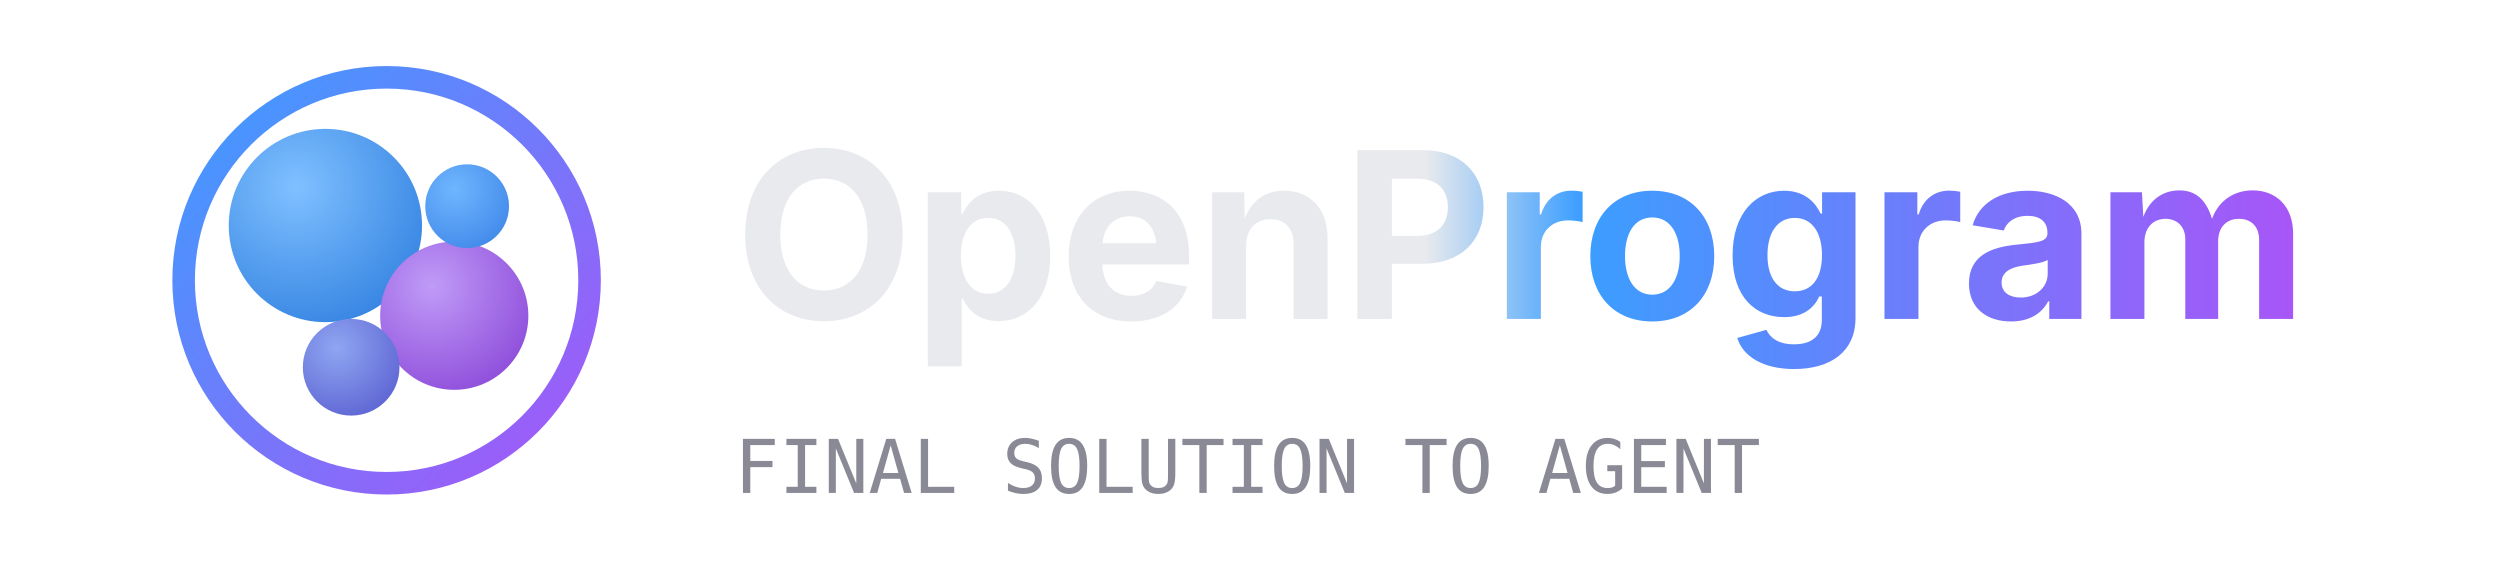
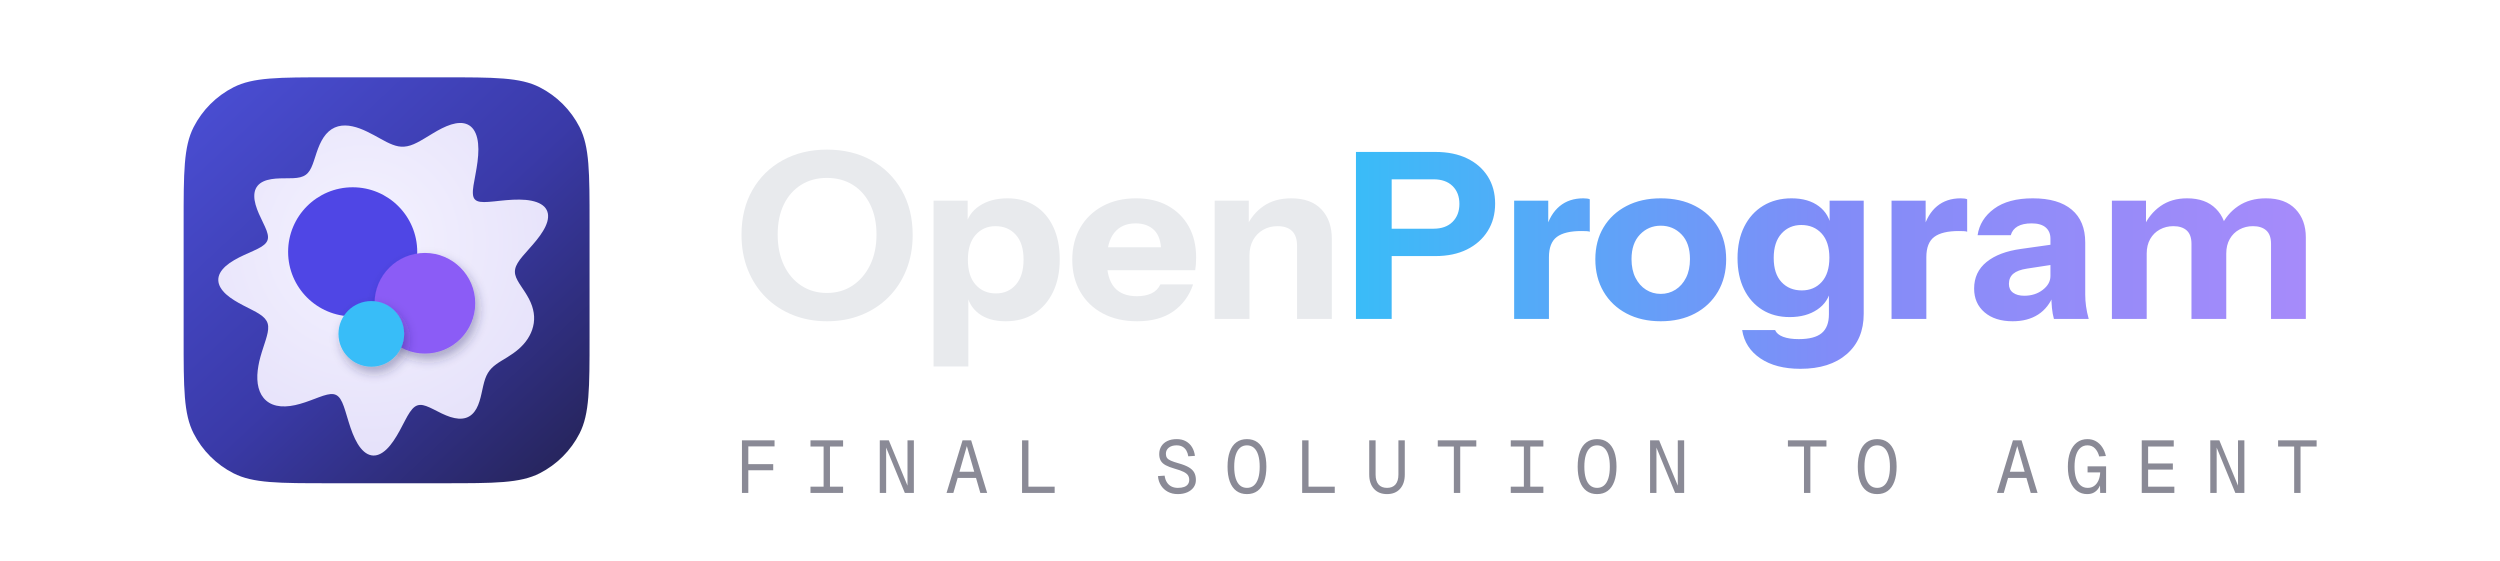
- <svg xmlns="http://www.w3.org/2000/svg" width="776" height="174" viewBox="0 33 776 174">
+ <svg xmlns="http://www.w3.org/2000/svg" width="776" height="174" viewBox="0 33 776 174" role="img" aria-label="OpenProgram">
  <defs>
-     <linearGradient id="op-ring" x1="0" y1="0" x2="1" y2="1">
-       <stop offset="0" stop-color="#3B9EFF" />
-       <stop offset="1" stop-color="#A855F7" />
+     <linearGradient id="op-dark-tile" x1="120" y1="90" x2="930" y2="960" gradientUnits="userSpaceOnUse">
+       <stop offset="0" stop-color="#4B4FD6" />
+       <stop offset="0.5" stop-color="#3A3AA8" />
+       <stop offset="1" stop-color="#23214F" />
    </linearGradient>
-     <linearGradient id="op-wm" x1="0" y1="0" x2="1" y2="0">
-       <stop offset="0" stop-color="#E8EAED" />
-       <stop offset="0.44" stop-color="#E8EAED" />
-       <stop offset="0.54" stop-color="#3B9EFF" />
-       <stop offset="1" stop-color="#A855F7" />
+     <radialGradient id="op-dark-cell" cx="112.7" cy="108.1" r="64.2" gradientUnits="userSpaceOnUse">
+       <stop offset="0" stop-color="#F4F2FF" />
+       <stop offset="1" stop-color="#E6E2FA" />
+     </radialGradient>
+     <filter id="op-dark-ds" x="-40%" y="-40%" width="180%" height="180%">
+       <feDropShadow dx="0.92" dy="1.83" stdDeviation="1.68" flood-color="#2a2560" flood-opacity="0.35" />
+     </filter>
+     <linearGradient id="op-dark-wm" x1="417.3" y1="0" x2="719.6" y2="0" gradientUnits="userSpaceOnUse">
+       <stop offset="0" stop-color="#38BDF8" />
+       <stop offset="0.5" stop-color="#818CF8" />
+       <stop offset="1" stop-color="#A78BFA" />
    </linearGradient>
-     <radialGradient id="op-bA" cx="0.35" cy="0.3" r="0.85">
-       <stop offset="0" stop-color="#7FC0FF" />
-       <stop offset="1" stop-color="#2F7FE0" />
-     </radialGradient>
-     <radialGradient id="op-bB" cx="0.35" cy="0.3" r="0.85">
-       <stop offset="0" stop-color="#C09BF7" />
-       <stop offset="1" stop-color="#8A46D8" />
-     </radialGradient>
-     <radialGradient id="op-bC" cx="0.35" cy="0.3" r="0.85">
-       <stop offset="0" stop-color="#8FA6F2" />
-       <stop offset="1" stop-color="#5A5FD0" />
-     </radialGradient>
-     <radialGradient id="op-bD" cx="0.35" cy="0.3" r="0.85">
-       <stop offset="0" stop-color="#6FB6FF" />
-       <stop offset="1" stop-color="#3E86E8" />
-     </radialGradient>
-     <clipPath id="op-in">
-       <circle cx="120" cy="120" r="60" />
-     </clipPath>
  </defs>
-   <circle cx="120" cy="120" r="63" fill="none" stroke="url(#op-ring)" stroke-width="7" />
-   <g clip-path="url(#op-in)">
-     <circle cx="101" cy="103" r="30" fill="url(#op-bA)" />
-     <circle cx="141" cy="131" r="23" fill="url(#op-bB)" />
-     <circle cx="109" cy="147" r="15" fill="url(#op-bC)" />
-     <circle cx="145" cy="97" r="13" fill="url(#op-bD)" />
-   </g>
-   <text x="228" y="132" font-family="Instrument Sans, -apple-system, sans-serif" font-weight="700" font-size="72" fill="url(#op-wm)">OpenProgram</text>
-   <text x="228" y="186" font-family="Geist Mono, ui-monospace, monospace" font-size="23" textLength="492" lengthAdjust="spacing" fill="#8A8A96">FINAL SOLUTION TO AGENT</text>
+   <path d="M627.36 100c103.83 0 155.75 0 195.41 20.21a185.4 185.4 0 0 1 81.02 81.02c20.21 39.66 20.21 91.58 20.21 195.41L924 627.36c0 103.83 0 155.75 -20.21 195.41a185.4 185.4 0 0 1 -81.02 81.02c-39.66 20.21 -91.58 20.21 -195.41 20.21L396.64 924c-103.83 0 -155.75 0 -195.41 -20.21a185.4 185.4 0 0 1 -81.02 -81.02c-20.21 -39.66 -20.21 -91.58 -20.21 -195.41L100 396.64c0 -103.83 0 -155.75 20.21 -195.41a185.4 185.4 0 0 1 81.02 -81.02c39.66 -20.21 91.58 -20.21 195.41 -20.21Z" transform="translate(41.709 41.709) scale(0.15291)" fill="url(#op-dark-tile)" />
+   <path d="M166.56 107.52C165.82 108.45 165.03 109.34 164.28 110.18C163.53 111.02 162.82 111.82 162.20 112.56C161.58 113.30 161.06 113.99 160.68 114.64C160.29 115.30 160.03 115.91 159.91 116.51C159.79 117.10 159.80 117.68 159.93 118.26C160.06 118.83 160.30 119.41 160.62 120.00C160.93 120.59 161.32 121.20 161.74 121.82C162.15 122.45 162.59 123.10 163.02 123.76C163.45 124.43 163.85 125.12 164.22 125.82C164.58 126.52 164.89 127.24 165.14 127.96C165.38 128.68 165.56 129.40 165.67 130.13C165.78 130.85 165.82 131.56 165.78 132.27C165.75 132.97 165.65 133.67 165.48 134.34C165.32 135.02 165.09 135.67 164.81 136.31C164.53 136.95 164.19 137.56 163.81 138.15C163.43 138.74 163.00 139.30 162.53 139.83C162.05 140.36 161.54 140.87 161.00 141.34C160.46 141.82 159.88 142.26 159.29 142.68C158.70 143.10 158.09 143.50 157.48 143.88C156.87 144.25 156.26 144.62 155.67 144.98C155.09 145.34 154.52 145.70 154.00 146.09C153.47 146.47 152.99 146.88 152.56 147.32C152.13 147.77 151.75 148.26 151.43 148.80C151.10 149.34 150.83 149.94 150.60 150.60C150.37 151.26 150.18 151.98 150.00 152.74C149.82 153.50 149.66 154.31 149.47 155.12C149.29 155.94 149.09 156.77 148.83 157.57C148.58 158.37 148.27 159.14 147.89 159.83C147.51 160.52 147.05 161.12 146.51 161.61C145.97 162.10 145.35 162.47 144.65 162.69C143.95 162.91 143.18 163.00 142.36 162.95C141.54 162.89 140.67 162.71 139.78 162.43C138.90 162.14 138.00 161.76 137.13 161.35C136.25 160.93 135.39 160.48 134.59 160.07C133.78 159.67 133.02 159.30 132.31 159.05C131.61 158.79 130.96 158.66 130.37 158.69C129.77 158.71 129.22 158.91 128.71 159.28C128.19 159.66 127.71 160.22 127.22 160.94C126.73 161.66 126.24 162.54 125.73 163.52C125.21 164.49 124.67 165.57 124.08 166.65C123.49 167.73 122.86 168.81 122.17 169.81C121.49 170.81 120.76 171.72 120.00 172.45C119.24 173.18 118.44 173.74 117.64 174.06C116.84 174.39 116.03 174.48 115.25 174.33C114.46 174.18 113.71 173.79 113.00 173.18C112.29 172.57 111.64 171.76 111.04 170.79C110.45 169.82 109.93 168.71 109.46 167.55C108.99 166.38 108.59 165.16 108.22 163.97C107.85 162.78 107.52 161.63 107.20 160.60C106.88 159.56 106.56 158.64 106.21 157.88C105.86 157.12 105.49 156.53 105.04 156.11C104.60 155.69 104.10 155.44 103.52 155.35C102.93 155.26 102.27 155.32 101.52 155.50C100.78 155.67 99.95 155.95 99.05 156.28C98.16 156.61 97.20 156.99 96.20 157.35C95.21 157.72 94.17 158.07 93.14 158.36C92.10 158.66 91.06 158.89 90.06 159.02C89.06 159.15 88.09 159.19 87.18 159.12C86.27 159.04 85.43 158.86 84.66 158.56C83.90 158.27 83.22 157.86 82.64 157.36C82.05 156.86 81.56 156.26 81.16 155.59C80.77 154.91 80.46 154.16 80.25 153.35C80.04 152.54 79.92 151.68 79.88 150.78C79.84 149.89 79.88 148.96 79.99 148.02C80.10 147.07 80.27 146.12 80.48 145.17C80.70 144.23 80.96 143.29 81.24 142.38C81.52 141.47 81.81 140.58 82.09 139.74C82.37 138.89 82.63 138.09 82.83 137.33C83.03 136.58 83.18 135.88 83.23 135.23C83.29 134.58 83.25 133.98 83.09 133.43C82.93 132.88 82.65 132.38 82.24 131.90C81.83 131.43 81.29 130.99 80.63 130.55C79.97 130.11 79.19 129.68 78.33 129.24C77.47 128.79 76.53 128.33 75.57 127.83C74.62 127.34 73.64 126.80 72.72 126.22C71.80 125.65 70.94 125.02 70.20 124.36C69.47 123.69 68.86 122.98 68.44 122.25C68.02 121.52 67.78 120.76 67.76 120.00C67.73 119.24 67.92 118.48 68.31 117.74C68.70 117.01 69.29 116.30 70.03 115.63C70.78 114.96 71.67 114.34 72.65 113.77C73.62 113.19 74.67 112.67 75.71 112.19C76.75 111.71 77.77 111.27 78.70 110.84C79.63 110.42 80.47 110.01 81.14 109.59C81.82 109.16 82.34 108.72 82.68 108.23C83.03 107.75 83.19 107.21 83.19 106.60C83.18 105.99 83.02 105.32 82.75 104.57C82.47 103.82 82.09 103.00 81.66 102.12C81.24 101.25 80.79 100.32 80.37 99.37C79.96 98.42 79.59 97.46 79.33 96.52C79.07 95.58 78.92 94.67 78.93 93.83C78.93 92.99 79.08 92.23 79.39 91.57C79.70 90.90 80.17 90.35 80.77 89.90C81.37 89.46 82.11 89.12 82.92 88.89C83.74 88.66 84.64 88.52 85.56 88.44C86.49 88.37 87.43 88.35 88.35 88.35C89.26 88.34 90.15 88.35 90.96 88.31C91.78 88.27 92.52 88.19 93.17 88.03C93.83 87.87 94.40 87.62 94.89 87.27C95.38 86.93 95.79 86.47 96.14 85.92C96.49 85.37 96.79 84.72 97.06 83.99C97.34 83.27 97.59 82.47 97.86 81.64C98.12 80.82 98.40 79.96 98.72 79.12C99.04 78.28 99.40 77.46 99.81 76.70C100.22 75.94 100.69 75.24 101.21 74.63C101.73 74.03 102.31 73.52 102.93 73.11C103.56 72.71 104.23 72.41 104.93 72.22C105.64 72.03 106.37 71.94 107.12 71.95C107.88 71.95 108.64 72.05 109.41 72.22C110.17 72.38 110.94 72.61 111.69 72.89C112.45 73.17 113.20 73.50 113.92 73.85C114.65 74.19 115.36 74.57 116.06 74.94C116.75 75.31 117.43 75.69 118.08 76.05C118.74 76.42 119.38 76.76 120.00 77.08C120.62 77.39 121.23 77.67 121.84 77.90C122.44 78.13 123.04 78.31 123.64 78.42C124.24 78.53 124.84 78.57 125.46 78.52C126.08 78.48 126.72 78.35 127.38 78.14C128.05 77.93 128.74 77.63 129.48 77.25C130.21 76.88 130.99 76.43 131.81 75.94C132.62 75.45 133.49 74.91 134.39 74.38C135.28 73.84 136.22 73.31 137.17 72.83C138.12 72.36 139.08 71.95 140.03 71.65C140.97 71.36 141.90 71.18 142.77 71.17C143.64 71.15 144.45 71.31 145.17 71.65C145.89 71.99 146.51 72.52 147.01 73.23C147.50 73.94 147.88 74.83 148.12 75.86C148.37 76.89 148.48 78.07 148.49 79.32C148.49 80.57 148.39 81.90 148.22 83.23C148.05 84.55 147.82 85.88 147.59 87.12C147.36 88.37 147.13 89.54 146.97 90.57C146.81 91.60 146.73 92.49 146.79 93.21C146.84 93.94 147.03 94.50 147.40 94.89C147.77 95.29 148.31 95.53 149.03 95.64C149.76 95.75 150.67 95.74 151.72 95.66C152.77 95.59 153.97 95.45 155.26 95.31C156.54 95.18 157.90 95.05 159.26 94.99C160.61 94.93 161.96 94.94 163.21 95.05C164.46 95.17 165.61 95.40 166.59 95.75C167.56 96.10 168.37 96.58 168.96 97.17C169.54 97.77 169.91 98.47 170.06 99.27C170.20 100.06 170.13 100.93 169.87 101.85C169.60 102.77 169.15 103.73 168.57 104.68C168.00 105.64 167.30 106.60 166.56 107.52Z" fill="url(#op-dark-cell)" />
+   <circle cx="109.47" cy="111.17" r="20.04" fill="#4F46E5" />
+   <circle cx="131.89" cy="127.13" r="15.62" fill="#8B5CF6" filter="url(#op-dark-ds)" />
+   <circle cx="115.25" cy="136.64" r="10.19" fill="#38BDF8" filter="url(#op-dark-ds)" />
+   <path d="M256.728 132.72Q250.968 132.72 246.108 130.776Q241.248 128.832 237.684 125.268Q234.12 121.704 232.14 116.772Q230.16 111.84 230.16 105.864Q230.16 97.944 233.544 92.004Q236.928 86.064 242.94 82.752Q248.952 79.44 256.656 79.44Q264.504 79.44 270.48 82.752Q276.456 86.064 279.876 92.04Q283.296 98.016 283.296 105.936Q283.296 111.84 281.316 116.772Q279.336 121.704 275.772 125.268Q272.208 128.832 267.348 130.776Q262.488 132.72 256.728 132.72ZM256.656 123.936Q261.192 123.936 264.648 121.632Q268.104 119.328 270.084 115.26Q272.064 111.192 272.064 105.792Q272.064 100.464 270.12 96.504Q268.176 92.544 264.72 90.384Q261.264 88.224 256.656 88.224Q252.12 88.224 248.664 90.384Q245.208 92.544 243.3 96.468Q241.392 100.392 241.392 105.792Q241.392 111.264 243.336 115.332Q245.28 119.4 248.736 121.668Q252.192 123.936 256.656 123.936ZM312.168 132.72Q306.912 132.72 303.744 130.272Q300.576 127.824 300.0 123.576L300.576 123.504V146.76H289.776V95.28H300.36V103.416L299.712 103.272Q300.504 99.24 304.032 96.9Q307.56 94.56 312.744 94.56Q317.712 94.56 321.348 96.9Q324.984 99.24 326.964 103.488Q328.944 107.736 328.944 113.496Q328.944 119.328 326.856 123.648Q324.768 127.968 321.024 130.344Q317.28 132.72 312.168 132.72ZM309.144 124.08Q312.96 124.08 315.336 121.344Q317.712 118.608 317.712 113.568Q317.712 108.528 315.3 105.864Q312.888 103.2 309.0 103.2Q305.256 103.2 302.844 105.9Q300.432 108.6 300.432 113.64Q300.432 118.68 302.844 121.38Q305.256 124.08 309.144 124.08ZM352.992 132.72Q346.872 132.72 342.336 130.308Q337.8 127.896 335.316 123.576Q332.832 119.256 332.832 113.64Q332.832 107.952 335.316 103.668Q337.8 99.384 342.264 96.972Q346.728 94.56 352.632 94.56Q358.32 94.56 362.496 96.864Q366.672 99.168 368.976 103.272Q371.28 107.376 371.28 112.92Q371.28 114.072 371.208 115.044Q371.136 116.016 370.992 116.88H339.168V109.752H362.28L360.408 111.048Q360.408 106.584 358.284 104.46Q356.16 102.336 352.488 102.336Q348.24 102.336 345.9 105.216Q343.56 108.096 343.56 113.856Q343.56 119.472 345.9 122.208Q348.24 124.944 352.92 124.944Q355.512 124.944 357.384 124.08Q359.256 123.216 360.192 121.272H370.344Q368.544 126.6 364.188 129.66Q359.832 132.72 352.992 132.72ZM377.04 132.0V95.28H387.624V103.92H387.84V132.0ZM402.6 132.0V109.248Q402.6 106.224 401.052 104.712Q399.504 103.2 396.552 103.2Q394.032 103.2 392.052 104.352Q390.072 105.504 388.956 107.52Q387.84 109.536 387.84 112.272L386.904 103.416Q388.704 99.384 392.196 96.972Q395.688 94.56 400.8 94.56Q406.92 94.56 410.16 97.98Q413.4 101.4 413.4 107.16V132.0Z" fill="#E8EAED" />
+   <path d="M420.888 132.0V80.16H445.512Q451.272 80.16 455.412 82.176Q459.552 84.192 461.82 87.792Q464.088 91.392 464.088 96.216Q464.088 101.04 461.784 104.712Q459.48 108.384 455.34 110.436Q451.2 112.488 445.512 112.488H429.672V103.992H444.936Q448.752 103.992 450.876 101.868Q453.0 99.744 453.0 96.288Q453.0 92.832 450.876 90.744Q448.752 88.656 444.936 88.656H431.976V132.0ZM469.992 132.0V95.28H480.576V103.92H480.792V132.0ZM480.792 112.848 479.856 104.136Q481.152 99.456 484.104 97.008Q487.056 94.56 491.448 94.56Q492.816 94.56 493.464 94.848V104.928Q493.104 104.784 492.456 104.748Q491.808 104.712 490.872 104.712Q485.688 104.712 483.24 106.548Q480.792 108.384 480.792 112.848ZM515.496 132.72Q509.448 132.72 504.876 130.308Q500.304 127.896 497.748 123.54Q495.192 119.184 495.192 113.496Q495.192 107.808 497.748 103.56Q500.304 99.312 504.876 96.936Q509.448 94.56 515.496 94.56Q521.616 94.56 526.188 96.936Q530.76 99.312 533.28 103.56Q535.8 107.808 535.8 113.496Q535.8 119.184 533.244 123.54Q530.688 127.896 526.116 130.308Q521.544 132.72 515.496 132.72ZM515.496 124.224Q518.016 124.224 520.068 122.928Q522.12 121.632 523.344 119.22Q524.568 116.808 524.568 113.424Q524.568 108.456 521.94 105.756Q519.312 103.056 515.496 103.056Q511.68 103.056 509.052 105.792Q506.424 108.528 506.424 113.424Q506.424 116.808 507.648 119.22Q508.872 121.632 510.924 122.928Q512.976 124.224 515.496 124.224ZM558.84 147.48Q551.208 147.48 546.42 144.24Q541.632 141.0 540.768 135.456H550.992Q551.568 136.824 553.476 137.544Q555.384 138.264 558.336 138.264Q563.232 138.264 565.464 136.392Q567.696 134.52 567.696 130.56V122.568L568.272 122.712Q567.552 126.744 564.096 129.084Q560.64 131.424 555.528 131.424Q550.632 131.424 546.996 129.156Q543.36 126.888 541.344 122.784Q539.328 118.68 539.328 113.136Q539.328 107.52 541.416 103.344Q543.504 99.168 547.284 96.864Q551.064 94.56 556.104 94.56Q561.288 94.56 564.564 97.008Q567.84 99.456 568.416 103.704L567.912 103.776V95.28H578.496V130.416Q578.496 138.336 573.24 142.908Q567.984 147.48 558.84 147.48ZM559.272 123.144Q563.088 123.144 565.464 120.516Q567.84 117.888 567.84 112.992Q567.84 108.096 565.428 105.468Q563.016 102.84 559.128 102.84Q555.384 102.84 552.972 105.504Q550.56 108.168 550.56 113.064Q550.56 117.96 552.972 120.552Q555.384 123.144 559.272 123.144ZM587.136 132.0V95.28H597.72V103.92H597.936V132.0ZM597.936 112.848 597.0 104.136Q598.296 99.456 601.248 97.008Q604.2 94.56 608.592 94.56Q609.96 94.56 610.608 94.848V104.928Q610.248 104.784 609.6 104.748Q608.952 104.712 608.016 104.712Q602.832 104.712 600.384 106.548Q597.936 108.384 597.936 112.848ZM637.536 132.0Q637.104 130.416 636.924 128.616Q636.744 126.816 636.744 124.44H636.456V107.088Q636.456 104.856 634.98 103.596Q633.504 102.336 630.624 102.336Q627.888 102.336 626.268 103.272Q624.648 104.208 624.144 106.008H613.848Q614.568 101.04 618.96 97.8Q623.352 94.56 630.984 94.56Q638.904 94.56 643.08 98.088Q647.256 101.616 647.256 108.24V124.44Q647.256 126.24 647.508 128.076Q647.76 129.912 648.336 132.0ZM624.72 132.72Q619.248 132.72 616.008 129.948Q612.768 127.176 612.768 122.568Q612.768 117.456 616.62 114.324Q620.472 111.192 627.384 110.256L638.112 108.744V115.008L629.184 116.376Q626.304 116.808 624.936 117.96Q623.568 119.112 623.568 121.128Q623.568 122.928 624.864 123.864Q626.16 124.8 628.32 124.8Q631.704 124.8 634.08 122.964Q636.456 121.128 636.456 118.68L637.464 124.44Q635.88 128.544 632.64 130.632Q629.4 132.72 624.72 132.72ZM655.536 132.0V95.28H666.12V103.92H666.336V132.0ZM680.232 132.0V108.672Q680.232 105.864 678.756 104.532Q677.28 103.2 674.616 103.2Q672.312 103.2 670.404 104.244Q668.496 105.288 667.416 107.196Q666.336 109.104 666.336 111.696L665.4 103.416Q667.2 99.384 670.62 96.972Q674.04 94.56 678.864 94.56Q684.624 94.56 687.828 97.8Q691.032 101.04 691.032 105.936V132.0ZM704.928 132.0V108.672Q704.928 105.864 703.452 104.532Q701.976 103.2 699.312 103.2Q697.008 103.2 695.1 104.244Q693.192 105.288 692.112 107.196Q691.032 109.104 691.032 111.696L689.376 103.416Q691.176 99.384 694.74 96.972Q698.304 94.56 703.344 94.56Q709.32 94.56 712.524 97.908Q715.728 101.256 715.728 106.656V132.0Z" fill="url(#op-dark-wm)" />
+   <path d="M230.3 186.0V169.67H240.42V171.556H231.266L232.278 170.59V178.088L231.266 177.076H240.006V178.962H231.266L232.278 177.95V186.0ZM251.576 186.0V184.068H255.647V171.602H251.576V169.67H261.696V171.602H257.625V184.068H261.696V186.0ZM273.083 186.0V169.67H275.889L281.685 183.746V169.67H283.663V186.0H280.857L275.061 171.924V186.0ZM293.807 186.0 298.775 169.67H301.443L306.411 186.0H304.295L300.109 171.464L295.923 186.0ZM296.314 181.354 297.004 179.422H303.214L303.904 181.354ZM317.245 186.0V169.67H319.223V185.08L318.234 184.068H327.365V186.0ZM365.571 186.368Q363.846 186.368 362.512 185.655Q361.178 184.942 360.373 183.689Q359.568 182.435 359.43 180.779L361.5 180.641Q361.661 181.86 362.202 182.711Q362.742 183.562 363.605 183.999Q364.467 184.436 365.617 184.436Q366.767 184.436 367.549 184.149Q368.331 183.861 368.734 183.298Q369.136 182.734 369.136 181.952Q369.136 181.17 368.78 180.584Q368.423 179.997 367.446 179.491Q366.468 178.985 364.559 178.456Q362.857 177.973 361.811 177.398Q360.764 176.823 360.293 175.995Q359.821 175.167 359.821 173.948Q359.821 172.568 360.477 171.522Q361.132 170.475 362.351 169.888Q363.57 169.302 365.249 169.302Q366.928 169.302 368.124 169.981Q369.32 170.659 370.022 171.832Q370.723 173.005 370.907 174.5L368.837 174.638Q368.699 173.649 368.262 172.879Q367.825 172.108 367.066 171.671Q366.307 171.234 365.203 171.234Q363.685 171.234 362.788 171.959Q361.891 172.683 361.891 173.856Q361.891 174.615 362.225 175.11Q362.558 175.604 363.409 175.983Q364.26 176.363 365.801 176.8Q367.802 177.352 368.987 178.042Q370.171 178.732 370.689 179.686Q371.206 180.641 371.206 181.998Q371.206 183.286 370.493 184.275Q369.78 185.264 368.515 185.816Q367.25 186.368 365.571 186.368ZM387.055 186.368Q385.123 186.368 383.777 185.379Q382.432 184.39 381.73 182.481Q381.029 180.572 381.029 177.858Q381.029 175.098 381.73 173.189Q382.432 171.28 383.777 170.291Q385.123 169.302 387.055 169.302Q388.987 169.302 390.332 170.291Q391.678 171.28 392.379 173.189Q393.081 175.098 393.081 177.858Q393.081 180.572 392.379 182.481Q391.678 184.39 390.332 185.379Q388.987 186.368 387.055 186.368ZM387.055 184.436Q388.32 184.436 389.205 183.689Q390.091 182.941 390.551 181.469Q391.011 179.997 391.011 177.858Q391.011 175.719 390.551 174.236Q390.091 172.752 389.205 171.993Q388.32 171.234 387.055 171.234Q385.79 171.234 384.904 171.993Q384.019 172.752 383.559 174.236Q383.099 175.719 383.099 177.858Q383.099 179.997 383.559 181.469Q384.019 182.941 384.904 183.689Q385.79 184.436 387.055 184.436ZM404.191 186.0V169.67H406.169V185.08L405.18 184.068H414.311V186.0ZM430.527 186.368Q427.951 186.368 426.479 184.735Q425.007 183.102 425.007 180.296V169.67H426.985V180.296Q426.985 182.32 427.894 183.378Q428.802 184.436 430.527 184.436Q432.252 184.436 433.161 183.378Q434.069 182.32 434.069 180.296V169.67H436.047V180.296Q436.047 183.102 434.575 184.735Q433.103 186.368 430.527 186.368ZM451.275 186.0V171.602H446.284V169.67H458.244V171.602H453.253V186.0ZM468.94 186.0V184.068H473.011V171.602H468.94V169.67H479.06V171.602H474.989V184.068H479.06V186.0ZM495.736 186.368Q493.804 186.368 492.459 185.379Q491.113 184.39 490.412 182.481Q489.71 180.572 489.71 177.858Q489.71 175.098 490.412 173.189Q491.113 171.28 492.459 170.291Q493.804 169.302 495.736 169.302Q497.668 169.302 499.014 170.291Q500.359 171.28 501.061 173.189Q501.762 175.098 501.762 177.858Q501.762 180.572 501.061 182.481Q500.359 184.39 499.014 185.379Q497.668 186.368 495.736 186.368ZM495.736 184.436Q497.001 184.436 497.887 183.689Q498.772 182.941 499.232 181.469Q499.692 179.997 499.692 177.858Q499.692 175.719 499.232 174.236Q498.772 172.752 497.887 171.993Q497.001 171.234 495.736 171.234Q494.471 171.234 493.586 171.993Q492.7 172.752 492.24 174.236Q491.78 175.719 491.78 177.858Q491.78 179.997 492.24 181.469Q492.7 182.941 493.586 183.689Q494.471 184.436 495.736 184.436ZM512.183 186.0V169.67H514.989L520.785 183.746V169.67H522.763V186.0H519.957L514.161 171.924V186.0ZM559.956 186.0V171.602H554.965V169.67H566.925V171.602H561.934V186.0ZM582.682 186.368Q580.75 186.368 579.404 185.379Q578.059 184.39 577.357 182.481Q576.656 180.572 576.656 177.858Q576.656 175.098 577.357 173.189Q578.059 171.28 579.404 170.291Q580.75 169.302 582.682 169.302Q584.614 169.302 585.959 170.291Q587.305 171.28 588.006 173.189Q588.708 175.098 588.708 177.858Q588.708 180.572 588.006 182.481Q587.305 184.39 585.959 185.379Q584.614 186.368 582.682 186.368ZM582.682 184.436Q583.947 184.436 584.832 183.689Q585.718 182.941 586.178 181.469Q586.638 179.997 586.638 177.858Q586.638 175.719 586.178 174.236Q585.718 172.752 584.832 171.993Q583.947 171.234 582.682 171.234Q581.417 171.234 580.531 171.993Q579.646 172.752 579.186 174.236Q578.726 175.719 578.726 177.858Q578.726 179.997 579.186 181.469Q579.646 182.941 580.531 183.689Q581.417 184.436 582.682 184.436ZM619.853 186.0 624.821 169.67H627.489L632.457 186.0H630.341L626.155 171.464L621.969 186.0ZM622.36 181.354 623.05 179.422H629.26L629.95 181.354ZM647.845 186.368Q646.12 186.368 644.774 185.413Q643.429 184.459 642.647 182.561Q641.865 180.664 641.865 177.858Q641.865 175.213 642.589 173.304Q643.314 171.395 644.671 170.349Q646.028 169.302 647.937 169.302Q649.432 169.302 650.593 169.969Q651.755 170.636 652.537 171.82Q653.319 173.005 653.664 174.546L651.594 174.684Q651.203 173.166 650.294 172.2Q649.386 171.234 647.937 171.234Q646.672 171.234 645.775 172.005Q644.878 172.775 644.406 174.258Q643.935 175.742 643.935 177.858Q643.935 179.951 644.418 181.423Q644.901 182.895 645.809 183.666Q646.718 184.436 648.029 184.436Q649.202 184.436 650.041 183.827Q650.881 183.217 651.364 182.125Q651.847 181.032 651.893 179.629H647.983V177.743H653.733V186.0H651.893L651.801 182.136L652.353 182.32Q652.031 183.493 651.467 184.413Q650.904 185.333 650.018 185.851Q649.133 186.368 647.845 186.368ZM664.797 186.0V169.67H674.733V171.602H666.775V176.869H674.457V178.755H666.775V184.068H674.917V186.0ZM686.074 186.0V169.67H688.88L694.676 183.746V169.67H696.654V186.0H693.848L688.052 171.924V186.0ZM712.111 186.0V171.602H707.12V169.67H719.08V171.602H714.089V186.0Z" fill="#8A8A96" />
</svg>
